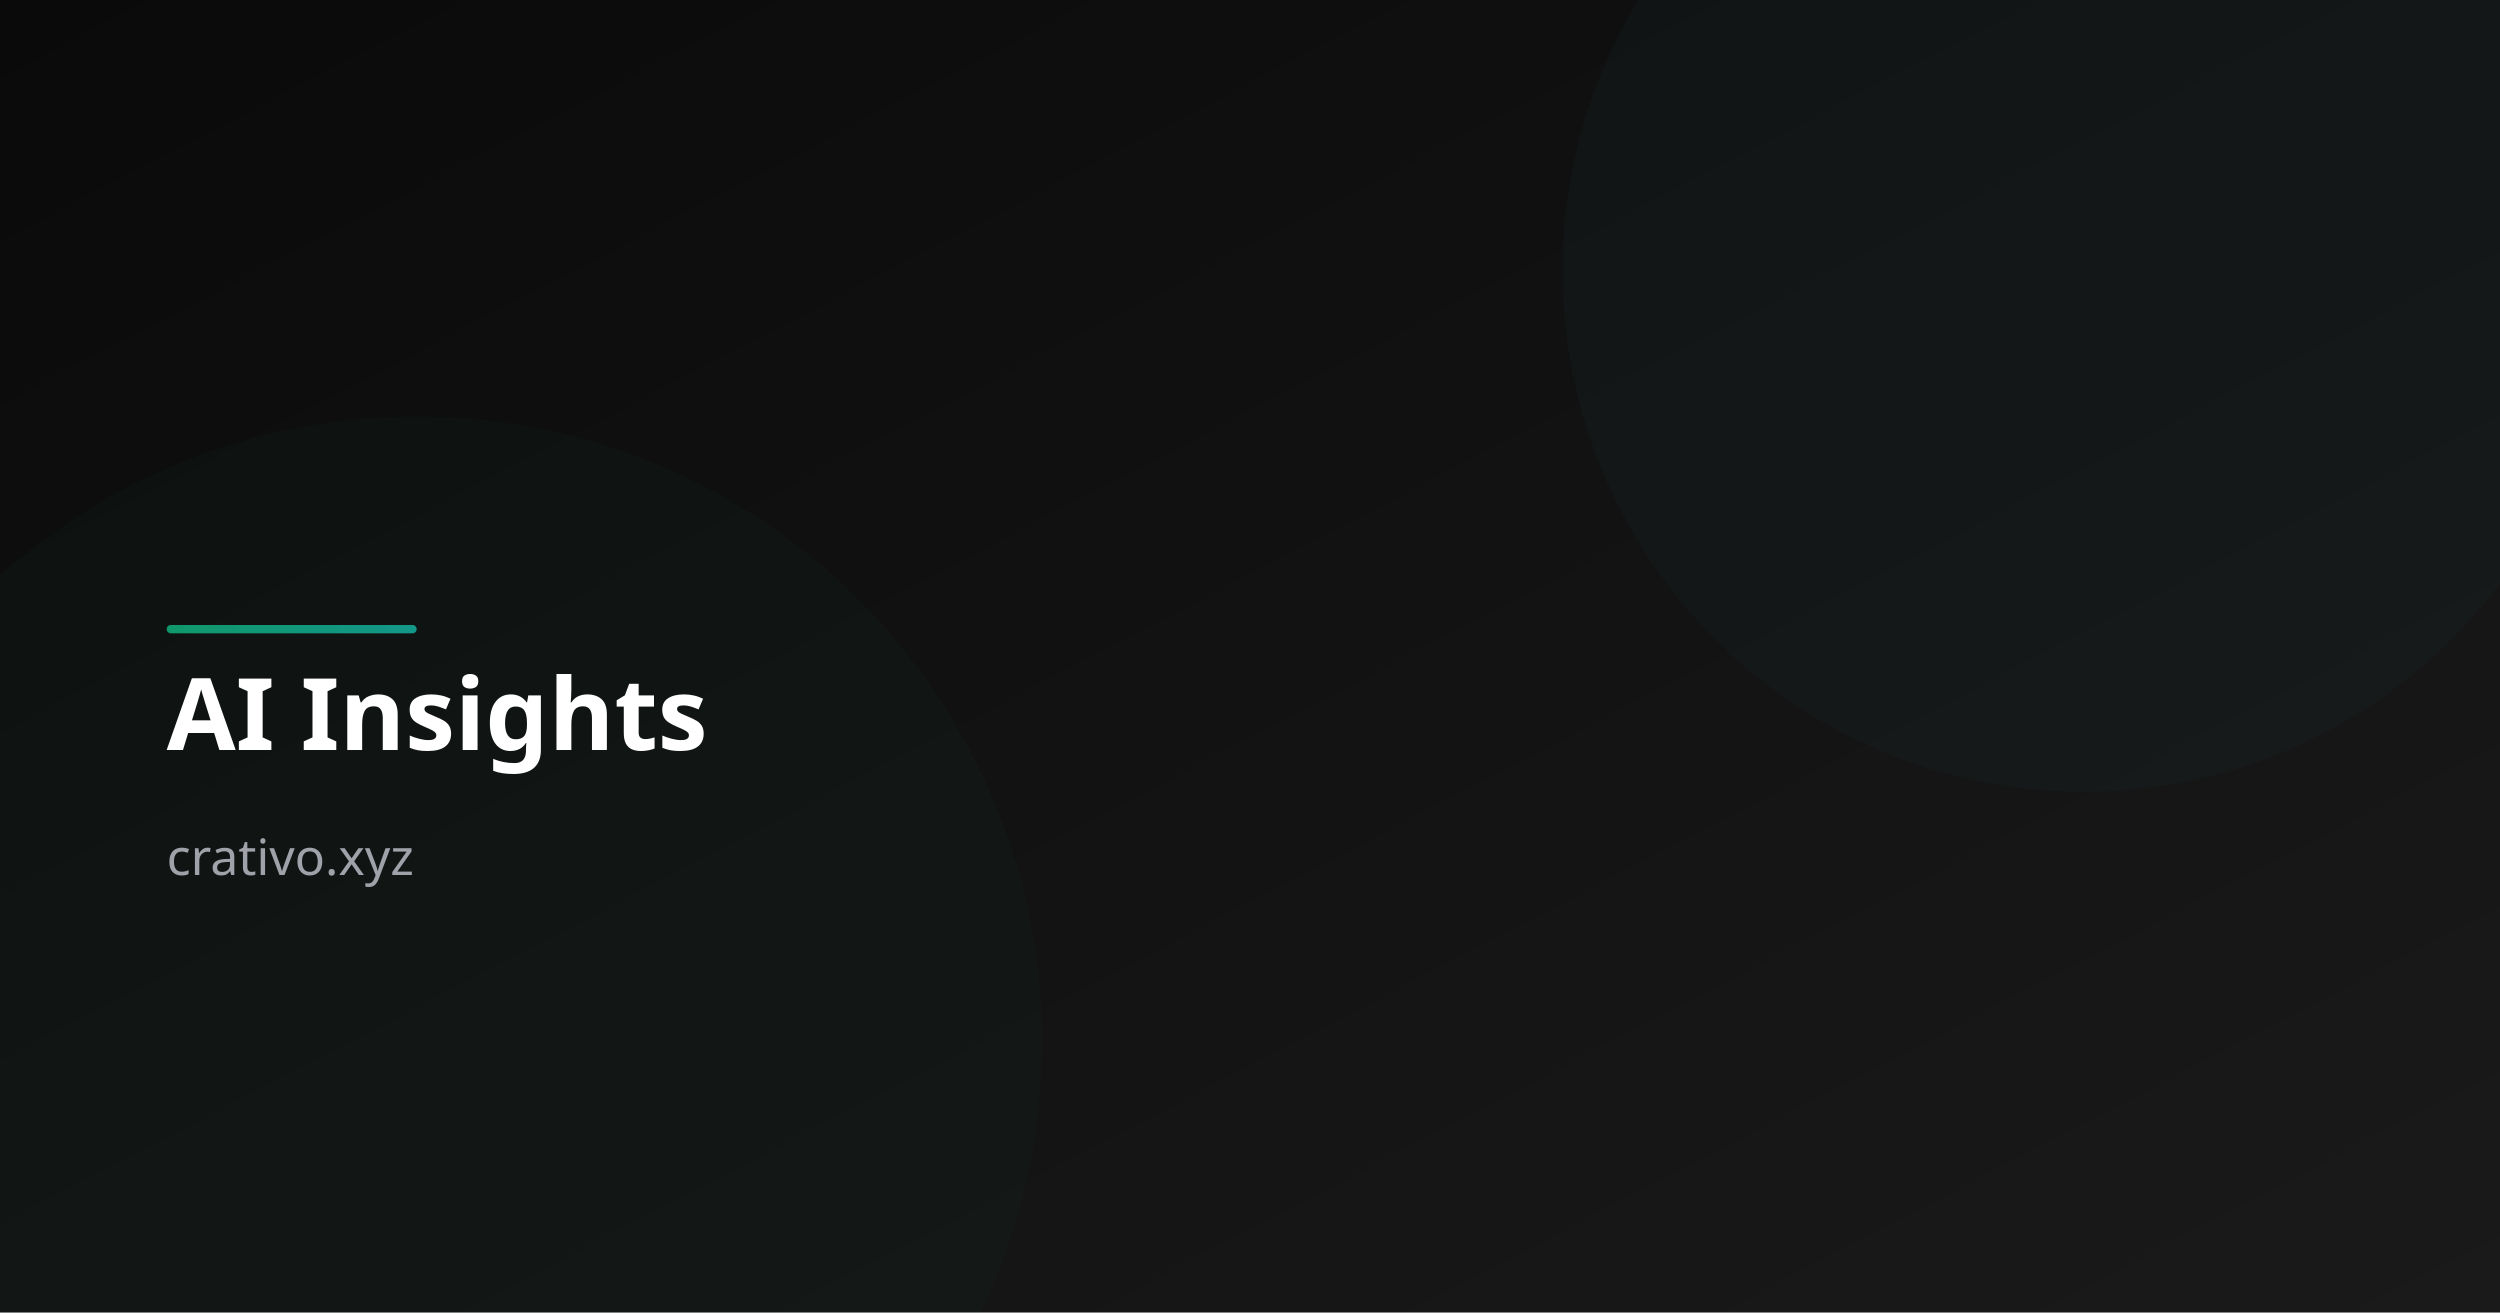
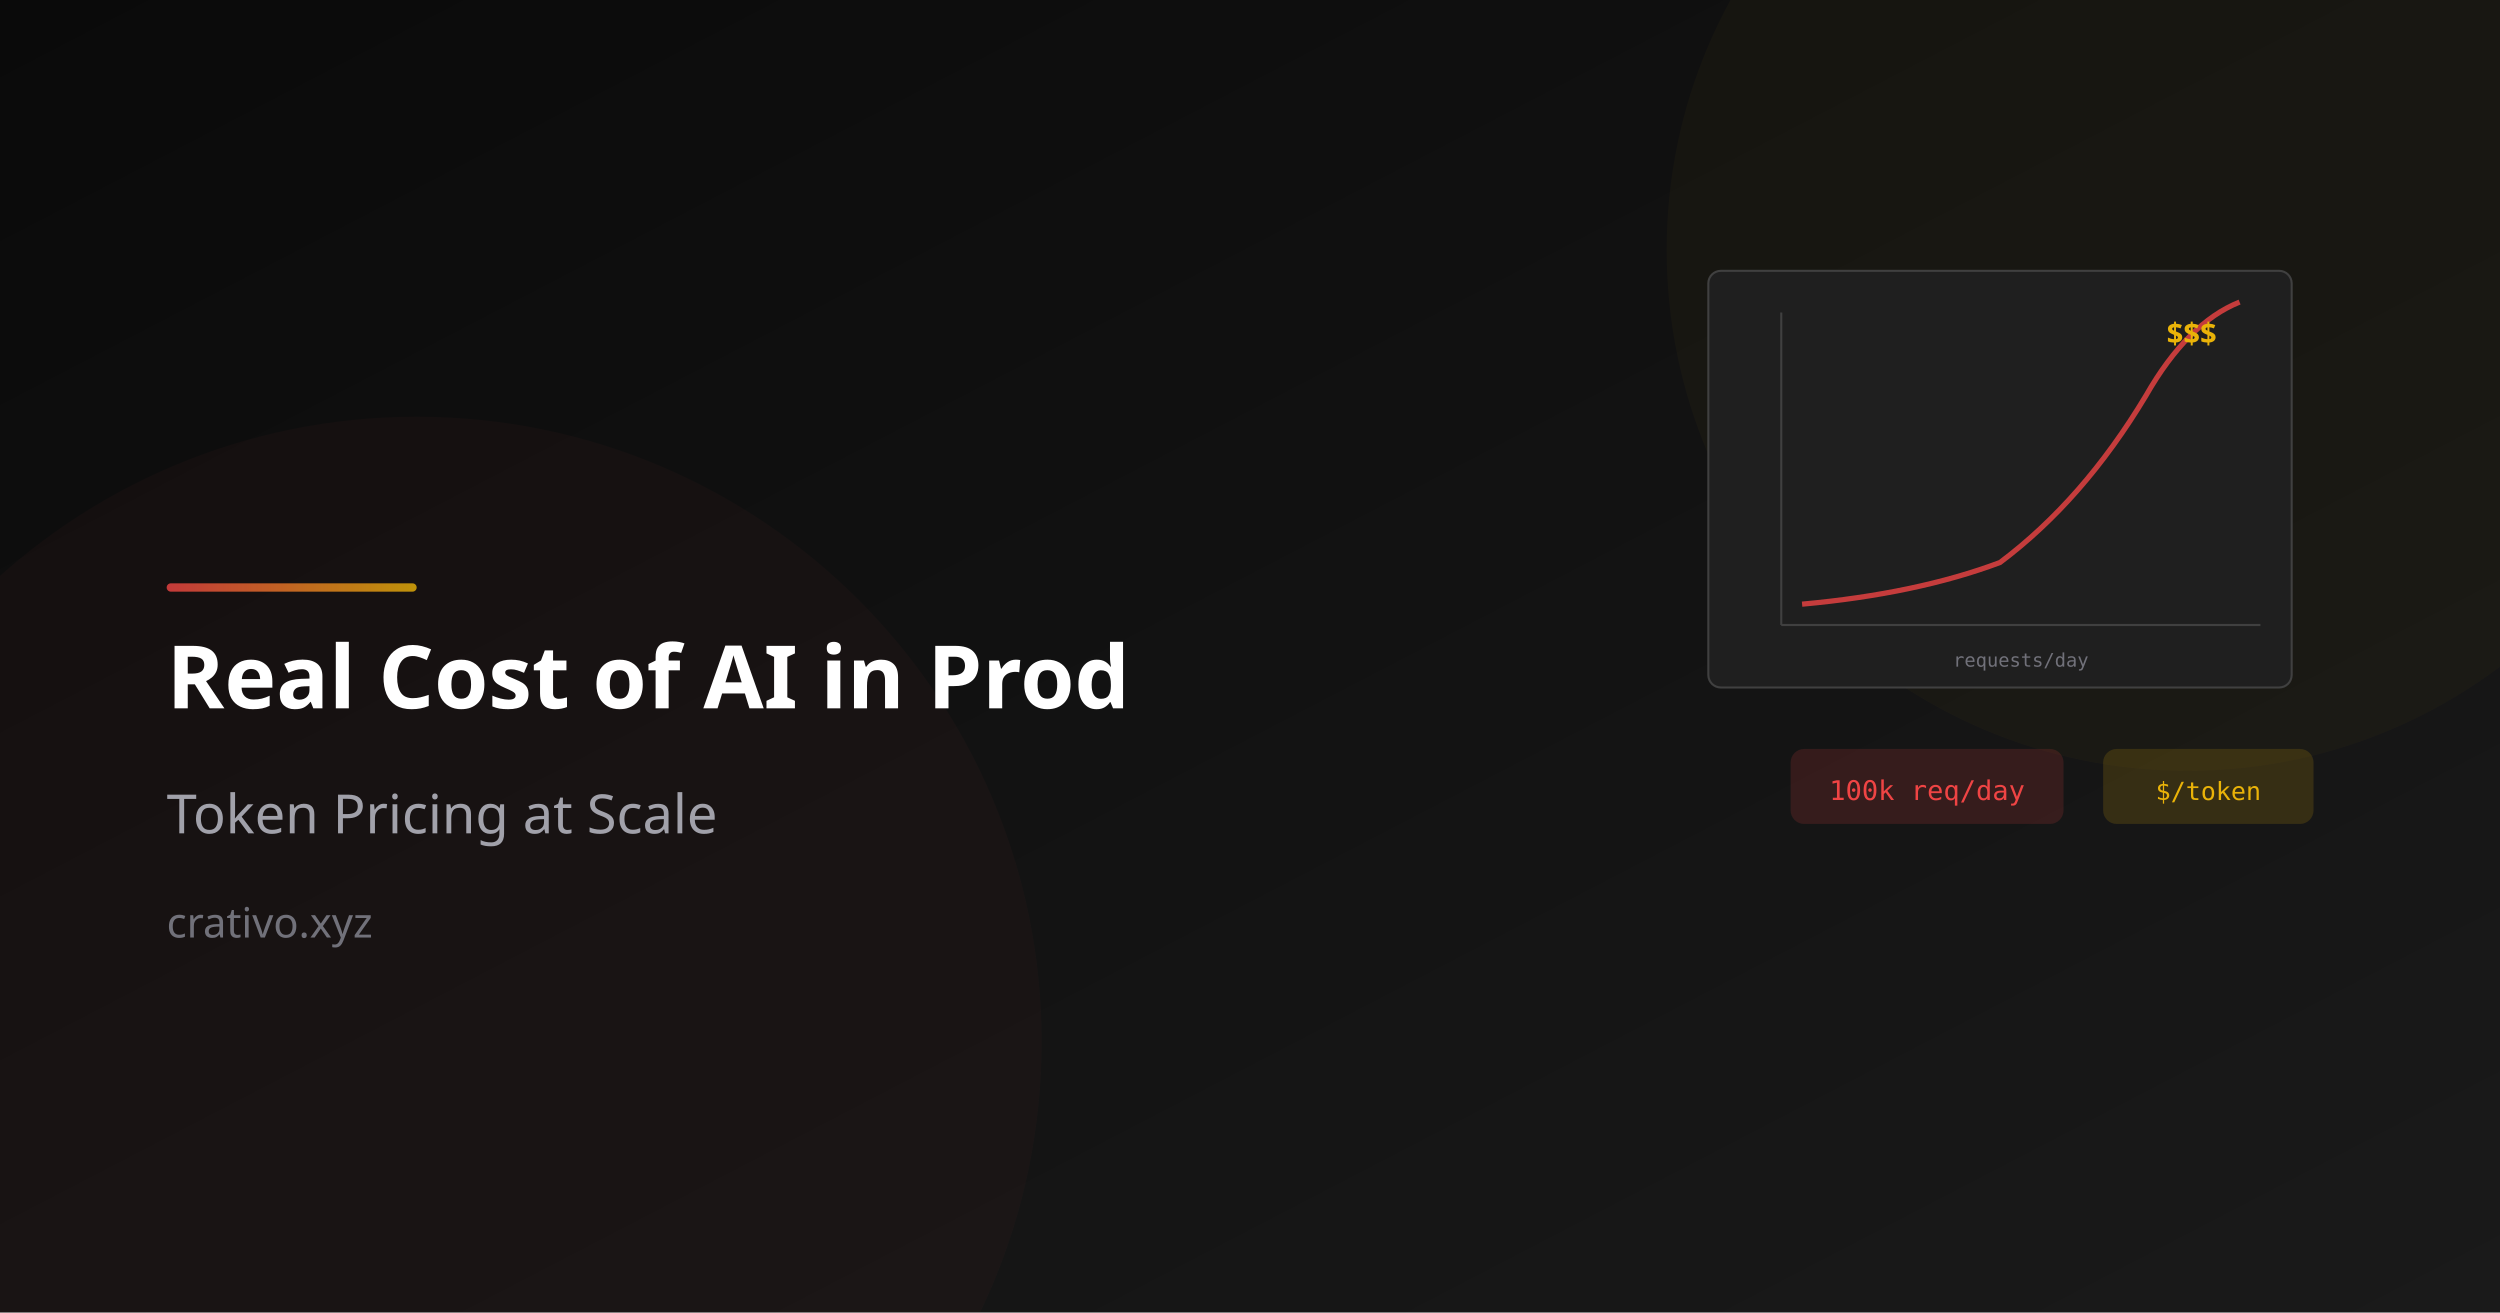
<svg xmlns="http://www.w3.org/2000/svg" viewBox="0 0 1200 630">
  <defs>
    <linearGradient id="bg" x1="0%" y1="0%" x2="100%" y2="100%">
      <stop offset="0%" style="stop-color:#0a0a0a" />
      <stop offset="100%" style="stop-color:#1a1a1a" />
    </linearGradient>
    <linearGradient id="accent" x1="0%" y1="0%" x2="100%" y2="0%">
-       <stop offset="0%" style="stop-color:#10b981" />
-       <stop offset="100%" style="stop-color:#14b8a6" />
+       <stop offset="0%" style="stop-color:#ef4444" />
+       <stop offset="100%" style="stop-color:#eab308" />
    </linearGradient>
  </defs>
  <rect width="1200" height="630" fill="url(#bg)" />
-   <circle cx="200" cy="500" r="300" fill="#10b981" opacity="0.03" />
-   <circle cx="1000" cy="130" r="250" fill="#14b8a6" opacity="0.03" />
-   <rect x="80" y="300" width="120" height="4" rx="2" fill="url(#accent)" opacity="0.8" />
-   <text x="80" y="360" font-family="system-ui, sans-serif" font-size="48" font-weight="700" fill="#ffffff">AI Insights</text>
-   <text x="80" y="420" font-family="system-ui, sans-serif" font-size="24" fill="#a1a1aa">crativo.xyz</text>
+   <circle cx="200" cy="500" r="300" fill="#ef4444" opacity="0.03" />
+   <circle cx="1050" cy="120" r="250" fill="#eab308" opacity="0.03" />
+   <g transform="translate(820, 130)">
+     <rect x="0" y="0" width="280" height="200" rx="6" fill="#1f1f1f" stroke="#404040" stroke-width="1" />
+     <line x1="35" y1="170" x2="265" y2="170" stroke="#404040" stroke-width="1" />
+     <line x1="35" y1="20" x2="35" y2="170" stroke="#404040" stroke-width="1" />
+     <path d="M45 160 Q100 155 140 140 Q180 110 210 60 Q230 25 255 15" fill="none" stroke="#ef4444" stroke-width="2.5" opacity="0.8" />
+     <text x="220" y="35" font-family="system-ui, sans-serif" font-size="14" font-weight="700" fill="#eab308">$$$</text>
+     <text x="150" y="190" text-anchor="middle" font-family="monospace" font-size="9" fill="#71717a">requests/day</text>
+   </g>
+   <g transform="translate(860, 360)">
+     <rect x="0" y="0" width="130" height="35" rx="6" fill="#ef4444" opacity="0.15" stroke="#ef4444" stroke-width="1" />
+     <text x="65" y="24" text-anchor="middle" font-family="monospace" font-size="13" fill="#ef4444">100k req/day</text>
+   </g>
+   <g transform="translate(1010, 360)">
+     <rect x="0" y="0" width="100" height="35" rx="6" fill="#eab308" opacity="0.15" stroke="#eab308" stroke-width="1" />
+     <text x="50" y="24" text-anchor="middle" font-family="monospace" font-size="12" fill="#eab308">$/token</text>
+   </g>
+   <rect x="80" y="280" width="120" height="4" rx="2" fill="url(#accent)" opacity="0.8" />
+   <text x="80" y="340" font-family="system-ui, sans-serif" font-size="42" font-weight="700" fill="#ffffff">Real Cost of AI in Prod</text>
+   <text x="80" y="400" font-family="system-ui, sans-serif" font-size="26" fill="#a1a1aa">Token Pricing at Scale</text>
+   <text x="80" y="450" font-family="system-ui, sans-serif" font-size="20" fill="#71717a">crativo.xyz</text>
</svg>
